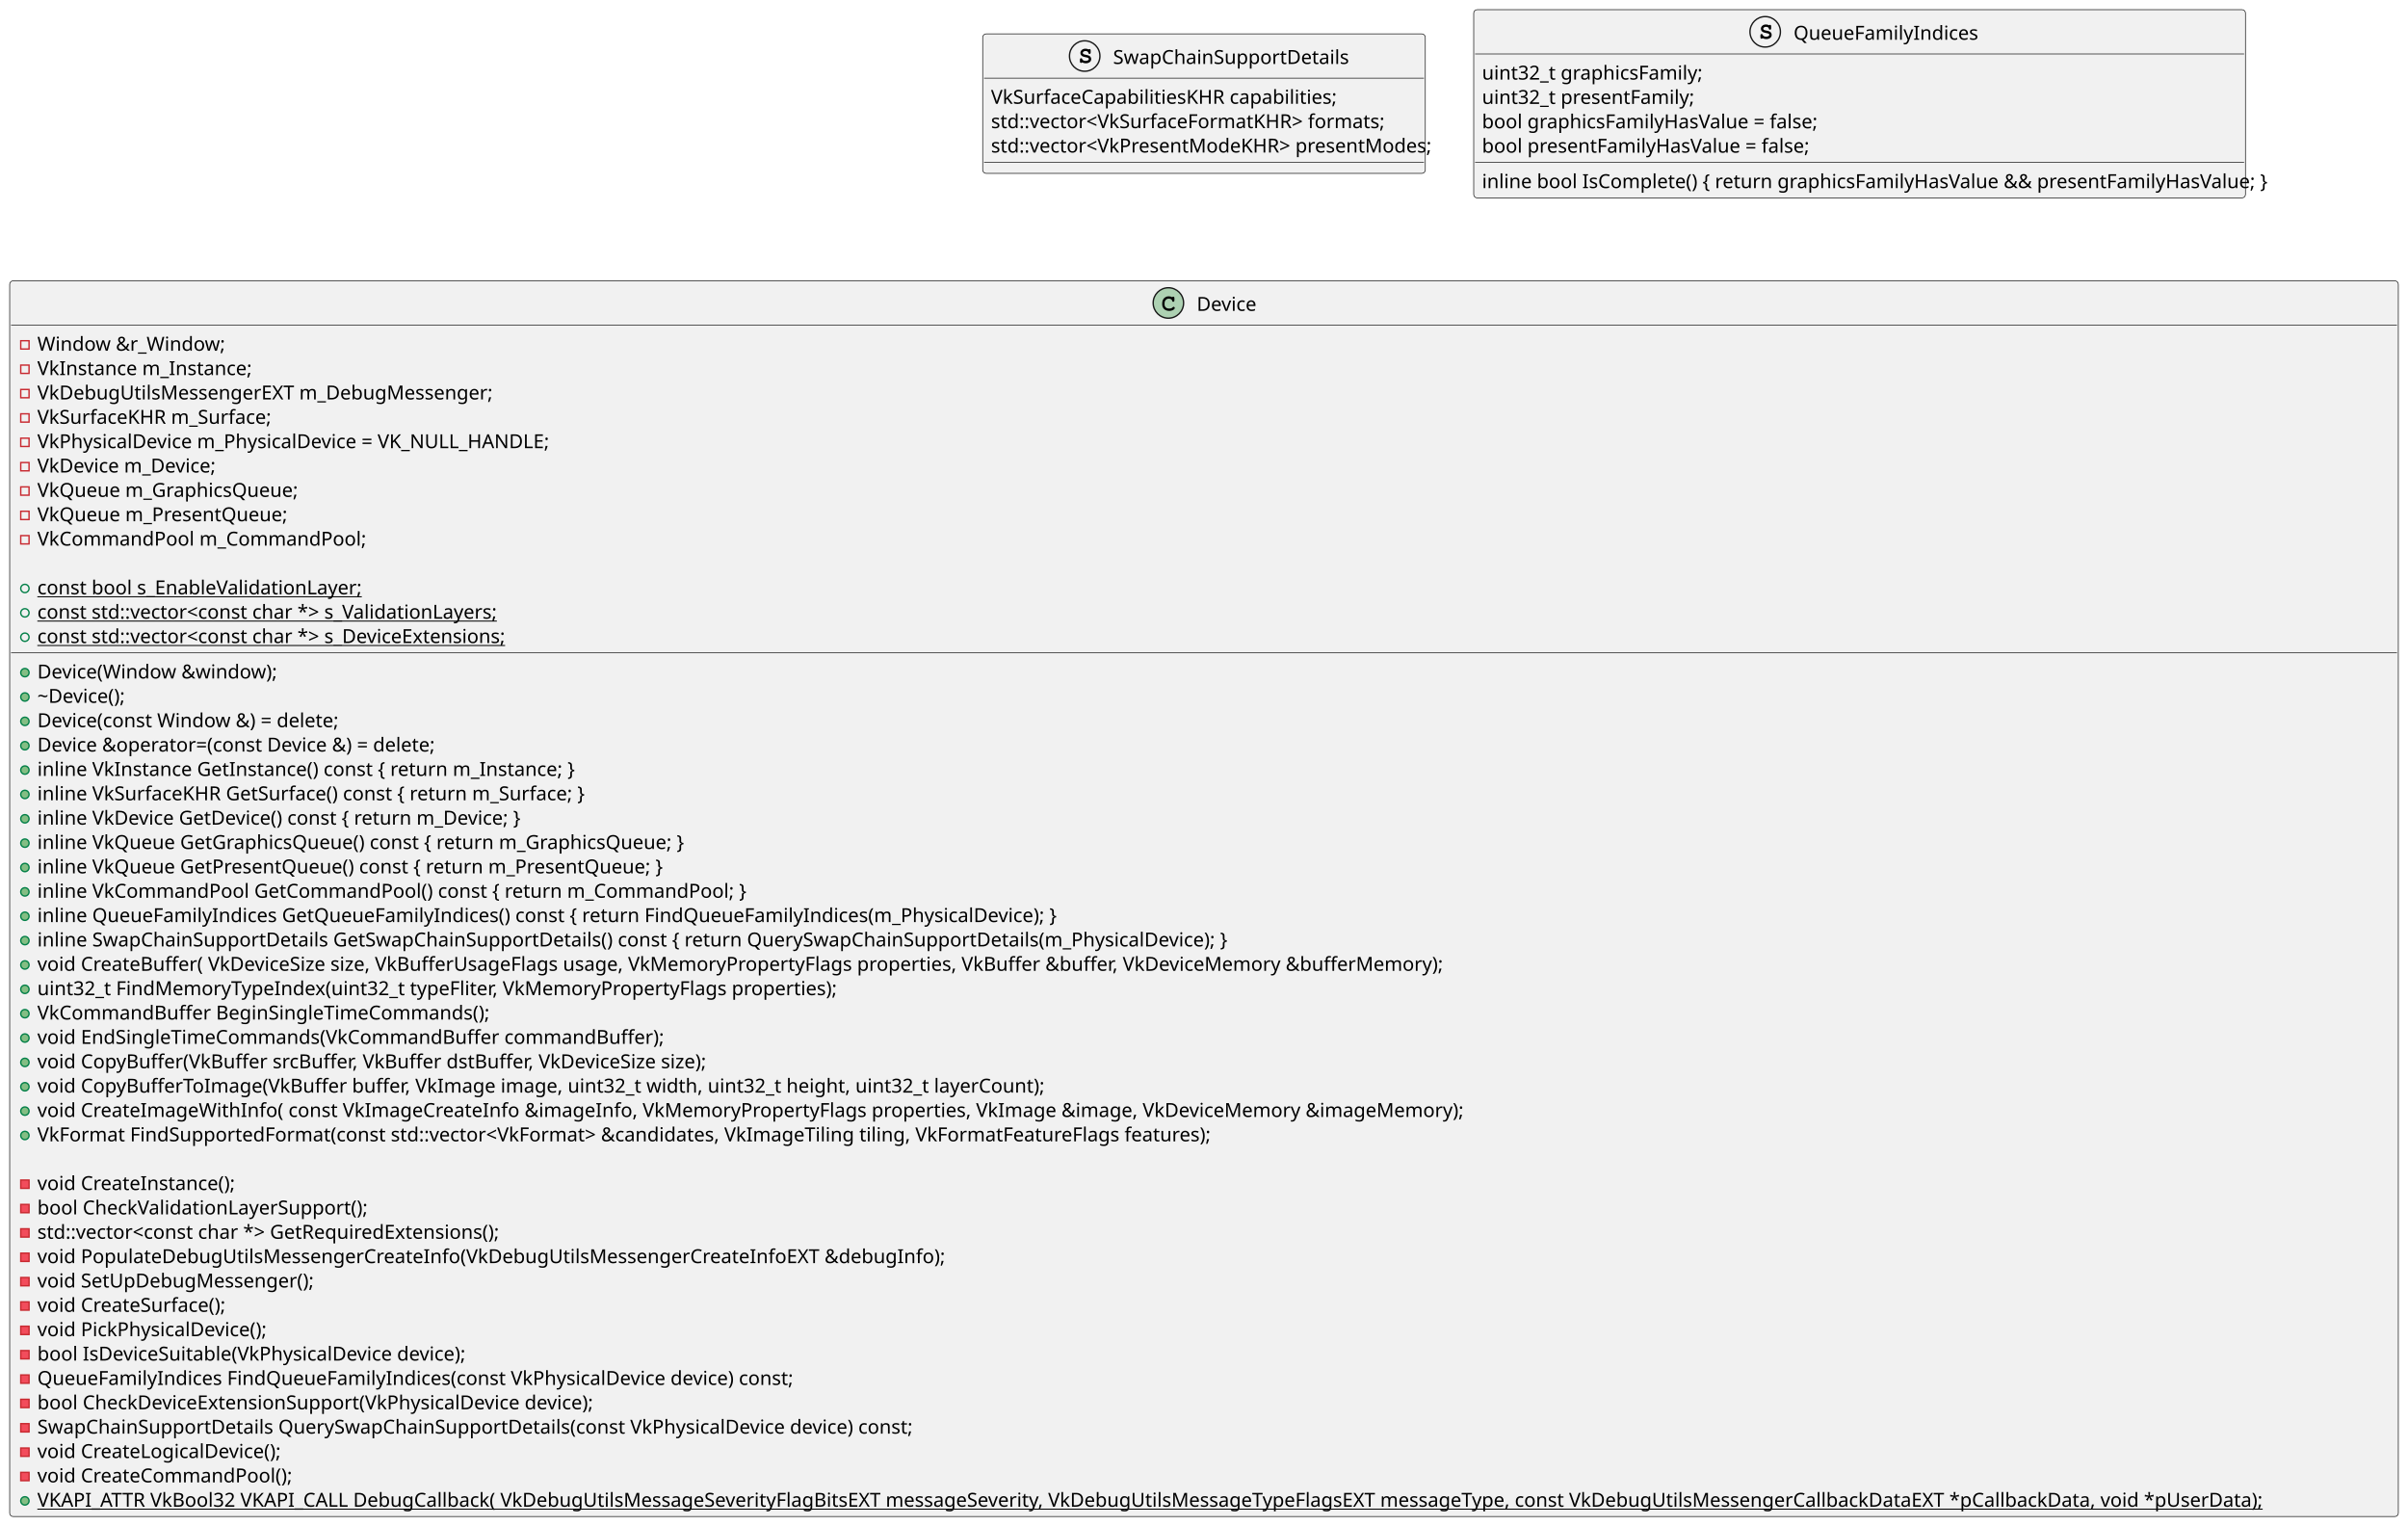
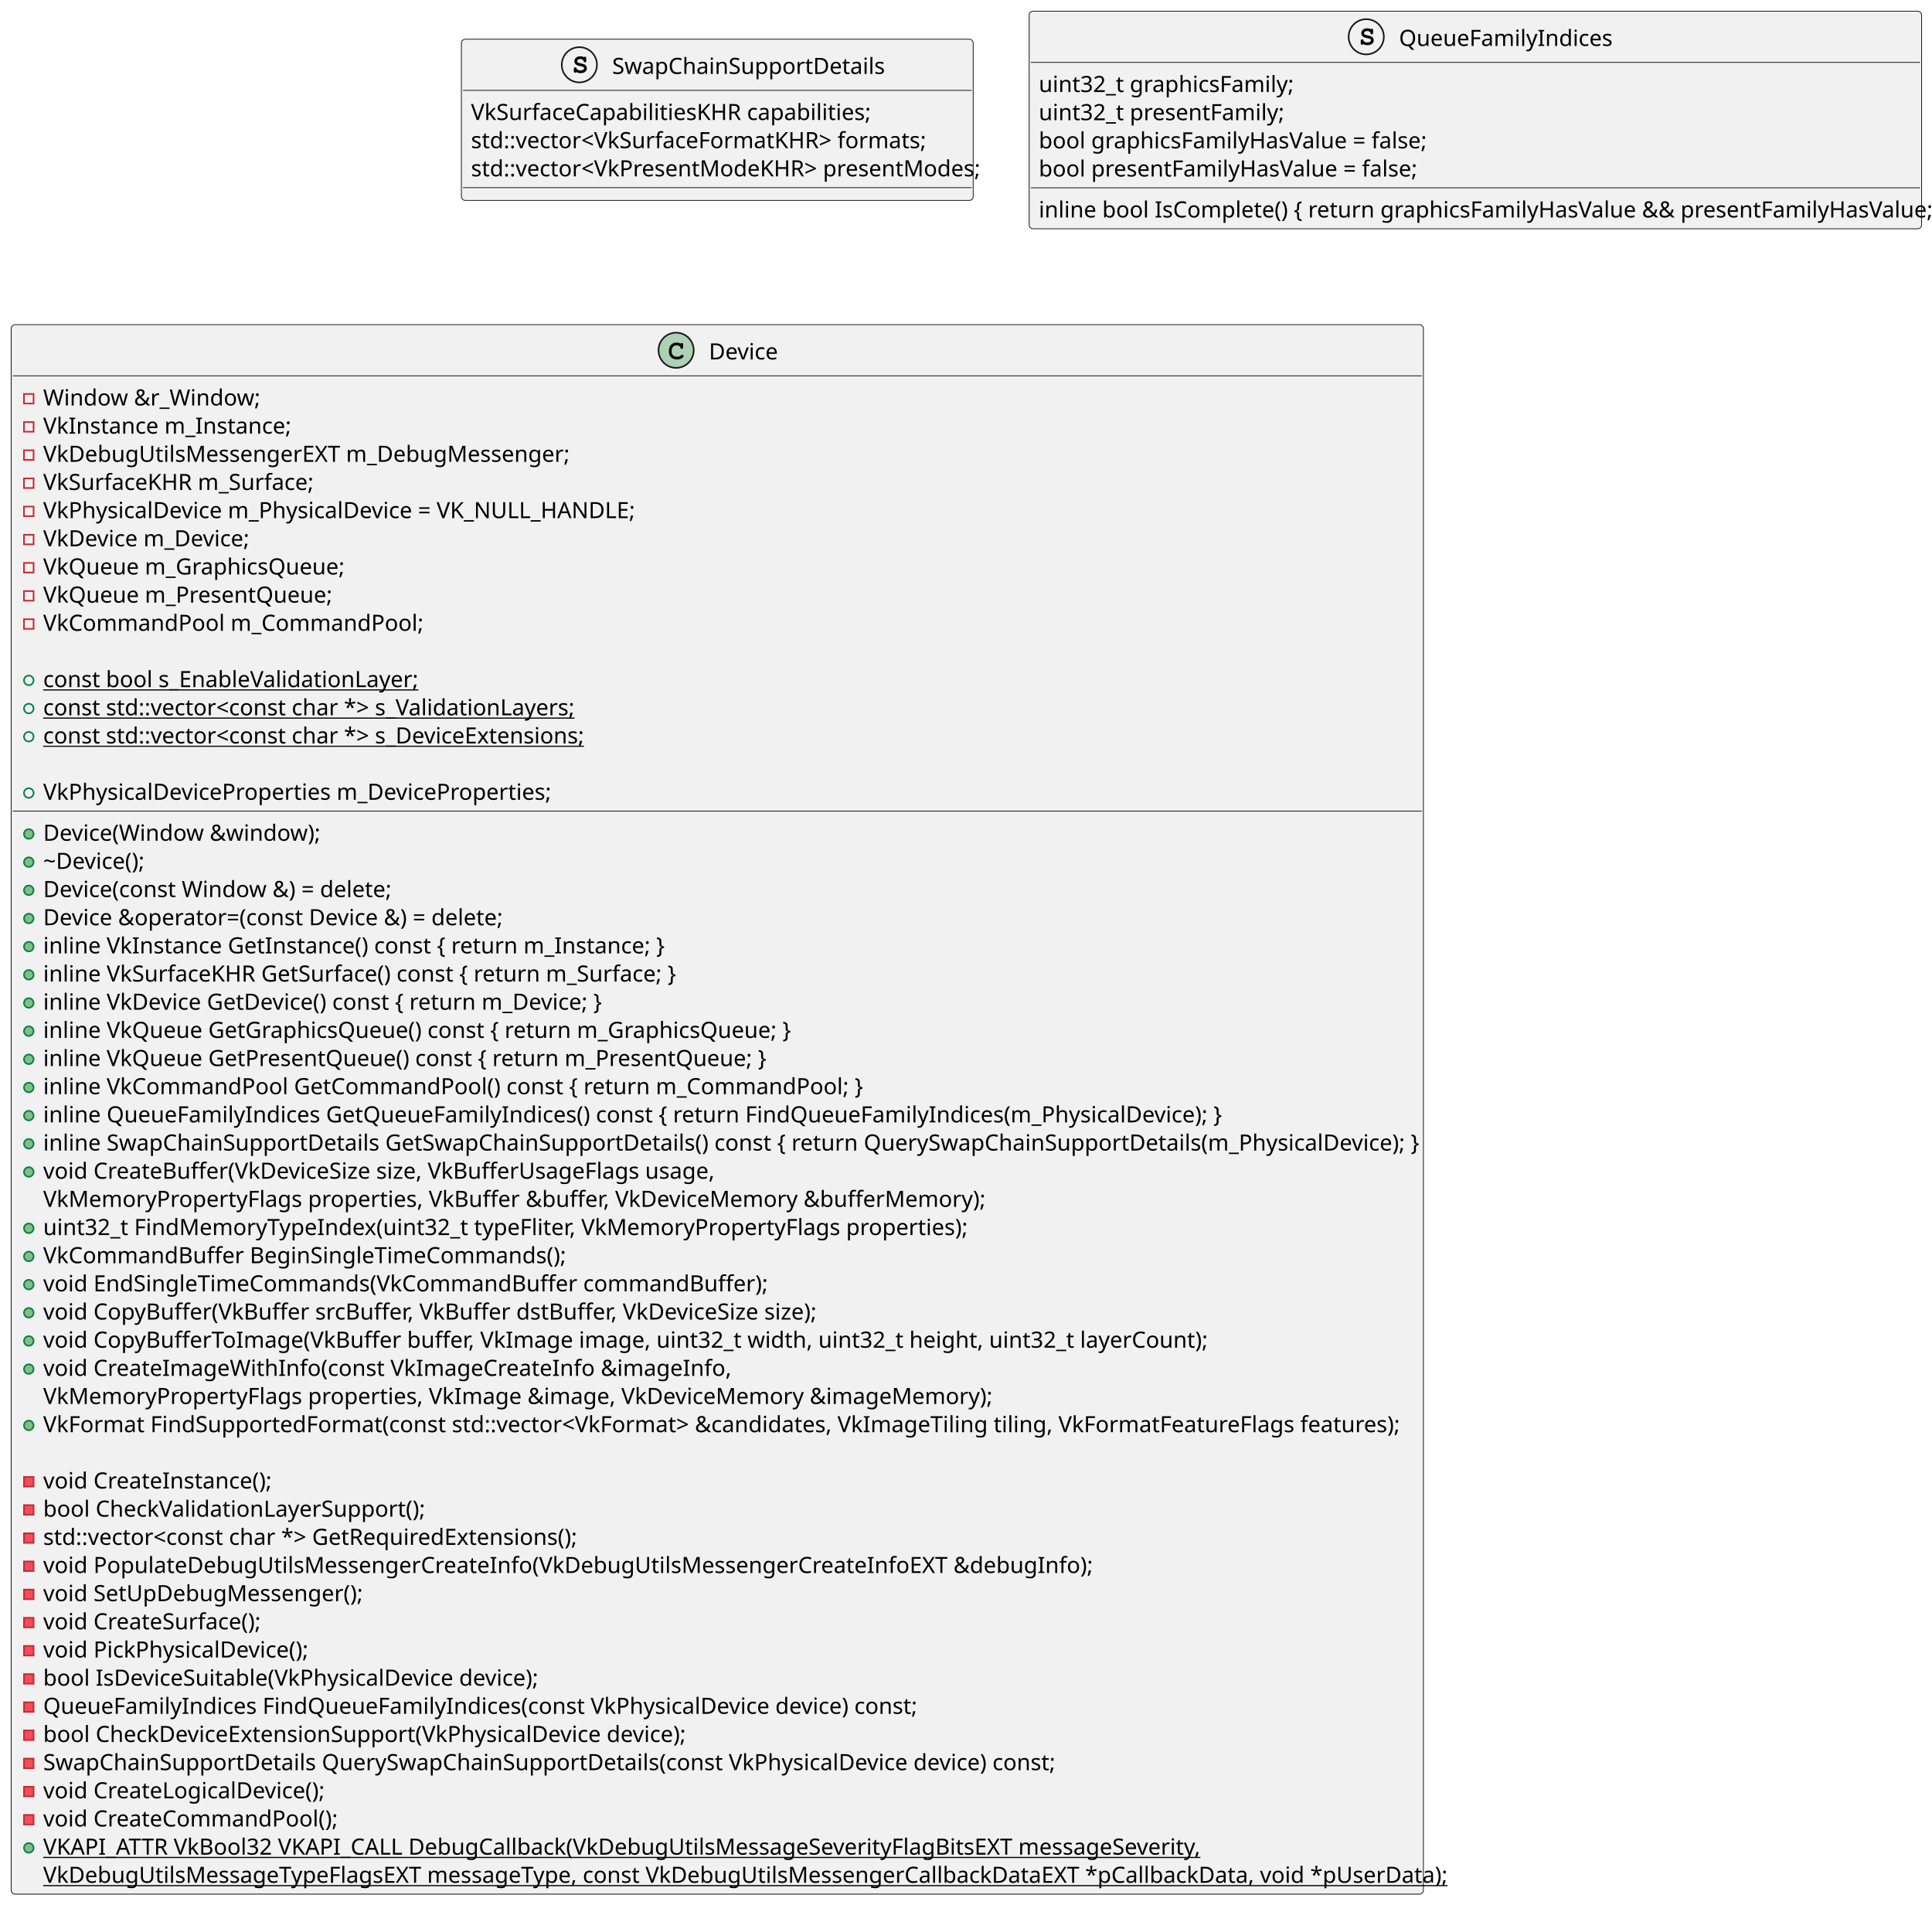
- <svg xmlns="http://www.w3.org/2000/svg" contentStyleType="text/css" height="1103px" preserveAspectRatio="none" style="width:1741px;height:1103px;background:#FFFFFF;" version="1.1" viewBox="0 0 1741 1103" width="1741px" zoomAndPan="magnify">
+ <svg xmlns="http://www.w3.org/2000/svg" contentStyleType="text/css" height="1191px" preserveAspectRatio="none" style="width:1208px;height:1191px;background:#FFFFFF;" version="1.1" viewBox="0 0 1208 1191" width="1208px" zoomAndPan="magnify">
  <defs />
  <g>
    <g id="elem_SwapChainSupportDetails">
-       <rect codeLine="1" fill="#F1F1F1" height="100.828" id="SwapChainSupportDetails" rx="2.5" ry="2.5" style="stroke:#181818;stroke-width:0.5;" width="320" x="710.5" y="24.5" />
-       <ellipse cx="784.25" cy="40.5" fill="#F1F1F1" rx="11" ry="11" style="stroke:#181818;stroke-width:1.0;" />
-       <path d="M782.359,45.062 Q782.141,45.328 782,45.406 Q781.859,45.484 781.672,45.484 Q781.281,45.484 781.031,45.219 Q780.797,44.953 780.797,44.359 L780.797,43.203 Q780.797,42.594 781.031,42.344 Q781.281,42.078 781.672,42.078 Q781.969,42.078 782.172,42.234 Q782.375,42.391 782.484,42.766 Q782.594,43.125 782.703,43.266 Q782.953,43.516 783.562,43.781 Q784.172,44.047 784.906,44.047 Q786.047,44.047 786.766,43.516 Q787.234,43.188 787.234,42.719 Q787.234,42.406 787.016,42.125 Q786.797,41.844 786.281,41.672 Q785.953,41.547 784.797,41.328 Q783.406,41.062 782.688,40.703 Q781.969,40.344 781.547,39.688 Q781.141,39.016 781.141,38.234 Q781.141,37.016 782.156,36.109 Q783.188,35.188 784.828,35.188 Q785.484,35.188 786.031,35.328 Q786.594,35.469 787.062,35.766 Q787.391,35.453 787.719,35.453 Q788.094,35.453 788.328,35.719 Q788.562,35.969 788.562,36.578 L788.562,37.859 Q788.562,38.469 788.328,38.734 Q788.094,38.984 787.719,38.984 Q787.406,38.984 787.172,38.797 Q786.984,38.656 786.891,38.234 Q786.812,37.812 786.672,37.625 Q786.422,37.312 785.938,37.109 Q785.469,36.891 784.828,36.891 Q783.906,36.891 783.375,37.312 Q782.844,37.734 782.844,38.203 Q782.844,38.516 783.062,38.812 Q783.281,39.109 783.703,39.281 Q783.984,39.391 785.281,39.656 Q786.594,39.906 787.297,40.219 Q788,40.516 788.469,41.172 Q788.938,41.828 788.938,42.734 Q788.938,44 788.047,44.75 Q786.859,45.75 785.031,45.75 Q784.328,45.75 783.656,45.578 Q783,45.406 782.359,45.062 Z " fill="#000000" />
-       <text fill="#000000" font-family="sans-serif" font-size="14" lengthAdjust="spacing" textLength="164" x="804.75" y="46.228">SwapChainSupportDetails</text>
-       <line style="stroke:#181818;stroke-width:0.5;" x1="711.5" x2="1029.5" y1="56.5" y2="56.5" />
-       <text fill="#000000" font-family="sans-serif" font-size="14" lengthAdjust="spacing" textLength="244" x="716.5" y="75.033">VkSurfaceCapabilitiesKHR capabilities;</text>
-       <text fill="#000000" font-family="sans-serif" font-size="14" lengthAdjust="spacing" textLength="275" x="716.5" y="92.643">std::vector&lt;VkSurfaceFormatKHR&gt; formats;</text>
-       <text fill="#000000" font-family="sans-serif" font-size="14" lengthAdjust="spacing" textLength="308" x="716.5" y="110.252">std::vector&lt;VkPresentModeKHR&gt; presentModes;</text>
-       <line style="stroke:#181818;stroke-width:0.5;" x1="711.5" x2="1029.5" y1="117.328" y2="117.328" />
+       <rect codeLine="1" fill="#F1F1F1" height="100.828" id="SwapChainSupportDetails" rx="2.5" ry="2.5" style="stroke:#181818;stroke-width:0.5;" width="320" x="288.5" y="24.5" />
+       <ellipse cx="362.25" cy="40.5" fill="#F1F1F1" rx="11" ry="11" style="stroke:#181818;stroke-width:1.0;" />
+       <path d="M360.359,45.062 Q360.141,45.328 360,45.406 Q359.859,45.484 359.672,45.484 Q359.281,45.484 359.031,45.219 Q358.797,44.953 358.797,44.359 L358.797,43.203 Q358.797,42.594 359.031,42.344 Q359.281,42.078 359.672,42.078 Q359.969,42.078 360.172,42.234 Q360.375,42.391 360.484,42.766 Q360.594,43.125 360.703,43.266 Q360.953,43.516 361.562,43.781 Q362.172,44.047 362.906,44.047 Q364.047,44.047 364.766,43.516 Q365.234,43.188 365.234,42.719 Q365.234,42.406 365.016,42.125 Q364.797,41.844 364.281,41.672 Q363.953,41.547 362.797,41.328 Q361.406,41.062 360.688,40.703 Q359.969,40.344 359.547,39.688 Q359.141,39.016 359.141,38.234 Q359.141,37.016 360.156,36.109 Q361.188,35.188 362.828,35.188 Q363.484,35.188 364.031,35.328 Q364.594,35.469 365.062,35.766 Q365.391,35.453 365.719,35.453 Q366.094,35.453 366.328,35.719 Q366.562,35.969 366.562,36.578 L366.562,37.859 Q366.562,38.469 366.328,38.734 Q366.094,38.984 365.719,38.984 Q365.406,38.984 365.172,38.797 Q364.984,38.656 364.891,38.234 Q364.812,37.812 364.672,37.625 Q364.422,37.312 363.938,37.109 Q363.469,36.891 362.828,36.891 Q361.906,36.891 361.375,37.312 Q360.844,37.734 360.844,38.203 Q360.844,38.516 361.062,38.812 Q361.281,39.109 361.703,39.281 Q361.984,39.391 363.281,39.656 Q364.594,39.906 365.297,40.219 Q366,40.516 366.469,41.172 Q366.938,41.828 366.938,42.734 Q366.938,44 366.047,44.75 Q364.859,45.75 363.031,45.75 Q362.328,45.75 361.656,45.578 Q361,45.406 360.359,45.062 Z " fill="#000000" />
+       <text fill="#000000" font-family="sans-serif" font-size="14" lengthAdjust="spacing" textLength="164" x="382.75" y="46.228">SwapChainSupportDetails</text>
+       <line style="stroke:#181818;stroke-width:0.5;" x1="289.5" x2="607.5" y1="56.5" y2="56.5" />
+       <text fill="#000000" font-family="sans-serif" font-size="14" lengthAdjust="spacing" textLength="244" x="294.5" y="75.033">VkSurfaceCapabilitiesKHR capabilities;</text>
+       <text fill="#000000" font-family="sans-serif" font-size="14" lengthAdjust="spacing" textLength="275" x="294.5" y="92.643">std::vector&lt;VkSurfaceFormatKHR&gt; formats;</text>
+       <text fill="#000000" font-family="sans-serif" font-size="14" lengthAdjust="spacing" textLength="308" x="294.5" y="110.252">std::vector&lt;VkPresentModeKHR&gt; presentModes;</text>
+       <line style="stroke:#181818;stroke-width:0.5;" x1="289.5" x2="607.5" y1="117.328" y2="117.328" />
    </g>
    <g id="elem_QueueFamilyIndices">
-       <rect codeLine="8" fill="#F1F1F1" height="136.047" id="QueueFamilyIndices" rx="2.5" ry="2.5" style="stroke:#181818;stroke-width:0.5;" width="558" x="1065.5" y="7" />
-       <ellipse cx="1276.25" cy="23" fill="#F1F1F1" rx="11" ry="11" style="stroke:#181818;stroke-width:1.0;" />
-       <path d="M1274.359,27.562 Q1274.141,27.828 1274,27.906 Q1273.859,27.984 1273.672,27.984 Q1273.281,27.984 1273.031,27.719 Q1272.797,27.453 1272.797,26.859 L1272.797,25.703 Q1272.797,25.094 1273.031,24.844 Q1273.281,24.578 1273.672,24.578 Q1273.969,24.578 1274.172,24.734 Q1274.375,24.891 1274.484,25.266 Q1274.594,25.625 1274.703,25.766 Q1274.953,26.016 1275.562,26.281 Q1276.172,26.547 1276.906,26.547 Q1278.047,26.547 1278.766,26.016 Q1279.234,25.688 1279.234,25.219 Q1279.234,24.906 1279.016,24.625 Q1278.797,24.344 1278.281,24.172 Q1277.953,24.047 1276.797,23.828 Q1275.406,23.562 1274.688,23.203 Q1273.969,22.844 1273.547,22.188 Q1273.141,21.516 1273.141,20.734 Q1273.141,19.516 1274.156,18.609 Q1275.188,17.688 1276.828,17.688 Q1277.484,17.688 1278.031,17.828 Q1278.594,17.969 1279.062,18.266 Q1279.391,17.953 1279.719,17.953 Q1280.094,17.953 1280.328,18.219 Q1280.562,18.469 1280.562,19.078 L1280.562,20.359 Q1280.562,20.969 1280.328,21.234 Q1280.094,21.484 1279.719,21.484 Q1279.406,21.484 1279.172,21.297 Q1278.984,21.156 1278.891,20.734 Q1278.812,20.312 1278.672,20.125 Q1278.422,19.812 1277.938,19.609 Q1277.469,19.391 1276.828,19.391 Q1275.906,19.391 1275.375,19.812 Q1274.844,20.234 1274.844,20.703 Q1274.844,21.016 1275.062,21.312 Q1275.281,21.609 1275.703,21.781 Q1275.984,21.891 1277.281,22.156 Q1278.594,22.406 1279.297,22.719 Q1280,23.016 1280.469,23.672 Q1280.938,24.328 1280.938,25.234 Q1280.938,26.5 1280.047,27.25 Q1278.859,28.25 1277.031,28.25 Q1276.328,28.25 1275.656,28.078 Q1275,27.906 1274.359,27.562 Z " fill="#000000" />
-       <text fill="#000000" font-family="sans-serif" font-size="14" lengthAdjust="spacing" textLength="128" x="1296.75" y="28.729">QueueFamilyIndices</text>
-       <line style="stroke:#181818;stroke-width:0.5;" x1="1066.5" x2="1622.5" y1="39" y2="39" />
-       <text fill="#000000" font-family="sans-serif" font-size="14" lengthAdjust="spacing" textLength="154" x="1071.5" y="57.533">uint32_t graphicsFamily;</text>
-       <text fill="#000000" font-family="sans-serif" font-size="14" lengthAdjust="spacing" textLength="148" x="1071.5" y="75.143">uint32_t presentFamily;</text>
-       <text fill="#000000" font-family="sans-serif" font-size="14" lengthAdjust="spacing" textLength="236" x="1071.5" y="92.752">bool graphicsFamilyHasValue = false;</text>
-       <text fill="#000000" font-family="sans-serif" font-size="14" lengthAdjust="spacing" textLength="230" x="1071.5" y="110.361">bool presentFamilyHasValue = false;</text>
-       <line style="stroke:#181818;stroke-width:0.5;" x1="1066.5" x2="1622.5" y1="117.438" y2="117.438" />
-       <text fill="#000000" font-family="sans-serif" font-size="14" lengthAdjust="spacing" textLength="546" x="1071.5" y="135.971">inline bool IsComplete() { return graphicsFamilyHasValue &amp;&amp; presentFamilyHasValue; }</text>
+       <rect codeLine="8" fill="#F1F1F1" height="136.047" id="QueueFamilyIndices" rx="2.5" ry="2.5" style="stroke:#181818;stroke-width:0.5;" width="558" x="643.5" y="7" />
+       <ellipse cx="854.25" cy="23" fill="#F1F1F1" rx="11" ry="11" style="stroke:#181818;stroke-width:1.0;" />
+       <path d="M852.359,27.562 Q852.141,27.828 852,27.906 Q851.859,27.984 851.672,27.984 Q851.281,27.984 851.031,27.719 Q850.797,27.453 850.797,26.859 L850.797,25.703 Q850.797,25.094 851.031,24.844 Q851.281,24.578 851.672,24.578 Q851.969,24.578 852.172,24.734 Q852.375,24.891 852.484,25.266 Q852.594,25.625 852.703,25.766 Q852.953,26.016 853.562,26.281 Q854.172,26.547 854.906,26.547 Q856.047,26.547 856.766,26.016 Q857.234,25.688 857.234,25.219 Q857.234,24.906 857.016,24.625 Q856.797,24.344 856.281,24.172 Q855.953,24.047 854.797,23.828 Q853.406,23.562 852.688,23.203 Q851.969,22.844 851.547,22.188 Q851.141,21.516 851.141,20.734 Q851.141,19.516 852.156,18.609 Q853.188,17.688 854.828,17.688 Q855.484,17.688 856.031,17.828 Q856.594,17.969 857.062,18.266 Q857.391,17.953 857.719,17.953 Q858.094,17.953 858.328,18.219 Q858.562,18.469 858.562,19.078 L858.562,20.359 Q858.562,20.969 858.328,21.234 Q858.094,21.484 857.719,21.484 Q857.406,21.484 857.172,21.297 Q856.984,21.156 856.891,20.734 Q856.812,20.312 856.672,20.125 Q856.422,19.812 855.938,19.609 Q855.469,19.391 854.828,19.391 Q853.906,19.391 853.375,19.812 Q852.844,20.234 852.844,20.703 Q852.844,21.016 853.062,21.312 Q853.281,21.609 853.703,21.781 Q853.984,21.891 855.281,22.156 Q856.594,22.406 857.297,22.719 Q858,23.016 858.469,23.672 Q858.938,24.328 858.938,25.234 Q858.938,26.5 858.047,27.25 Q856.859,28.25 855.031,28.25 Q854.328,28.25 853.656,28.078 Q853,27.906 852.359,27.562 Z " fill="#000000" />
+       <text fill="#000000" font-family="sans-serif" font-size="14" lengthAdjust="spacing" textLength="128" x="874.75" y="28.729">QueueFamilyIndices</text>
+       <line style="stroke:#181818;stroke-width:0.5;" x1="644.5" x2="1200.5" y1="39" y2="39" />
+       <text fill="#000000" font-family="sans-serif" font-size="14" lengthAdjust="spacing" textLength="154" x="649.5" y="57.533">uint32_t graphicsFamily;</text>
+       <text fill="#000000" font-family="sans-serif" font-size="14" lengthAdjust="spacing" textLength="148" x="649.5" y="75.143">uint32_t presentFamily;</text>
+       <text fill="#000000" font-family="sans-serif" font-size="14" lengthAdjust="spacing" textLength="236" x="649.5" y="92.752">bool graphicsFamilyHasValue = false;</text>
+       <text fill="#000000" font-family="sans-serif" font-size="14" lengthAdjust="spacing" textLength="230" x="649.5" y="110.361">bool presentFamilyHasValue = false;</text>
+       <line style="stroke:#181818;stroke-width:0.5;" x1="644.5" x2="1200.5" y1="117.438" y2="117.438" />
+       <text fill="#000000" font-family="sans-serif" font-size="14" lengthAdjust="spacing" textLength="546" x="649.5" y="135.971">inline bool IsComplete() { return graphicsFamilyHasValue &amp;&amp; presentFamilyHasValue; }</text>
    </g>
    <g id="elem_Device">
-       <rect codeLine="17" fill="#F1F1F1" height="893.25" id="Device" rx="2.5" ry="2.5" style="stroke:#181818;stroke-width:0.5;" width="1727" x="7" y="203" />
-       <ellipse cx="844.75" cy="219" fill="#ADD1B2" rx="11" ry="11" style="stroke:#181818;stroke-width:1.0;" />
-       <path d="M847.516,214.875 Q847.672,214.656 847.859,214.547 Q848.047,214.438 848.266,214.438 Q848.641,214.438 848.875,214.703 Q849.109,214.953 849.109,215.562 L849.109,217.016 Q849.109,217.625 848.875,217.891 Q848.641,218.156 848.266,218.156 Q847.922,218.156 847.719,217.953 Q847.516,217.766 847.406,217.25 Q847.359,216.891 847.172,216.703 Q846.844,216.328 846.234,216.109 Q845.625,215.891 845,215.891 Q844.234,215.891 843.594,216.219 Q842.969,216.547 842.469,217.297 Q841.984,218.047 841.984,219.078 L841.984,220.172 Q841.984,221.406 842.875,222.234 Q843.766,223.047 845.359,223.047 Q846.297,223.047 846.953,222.797 Q847.344,222.641 847.766,222.203 Q848.031,221.938 848.172,221.859 Q848.328,221.781 848.531,221.781 Q848.859,221.781 849.109,222.047 Q849.375,222.297 849.375,222.641 Q849.375,222.984 849.031,223.391 Q848.531,223.969 847.734,224.297 Q846.656,224.75 845.359,224.75 Q843.844,224.75 842.641,224.125 Q841.656,223.625 840.969,222.562 Q840.281,221.484 840.281,220.203 L840.281,219.047 Q840.281,217.719 840.891,216.578 Q841.516,215.422 842.609,214.812 Q843.703,214.188 844.938,214.188 Q845.672,214.188 846.312,214.359 Q846.969,214.516 847.516,214.875 Z " fill="#000000" />
-       <text fill="#000000" font-family="sans-serif" font-size="14" lengthAdjust="spacing" textLength="43" x="865.25" y="224.728">Device</text>
-       <line style="stroke:#181818;stroke-width:0.5;" x1="8" x2="1733" y1="235" y2="235" />
+       <rect codeLine="17" fill="#F1F1F1" height="981.297" id="Device" rx="2.5" ry="2.5" style="stroke:#181818;stroke-width:0.5;" width="883" x="7" y="203" />
+       <ellipse cx="422.75" cy="219" fill="#ADD1B2" rx="11" ry="11" style="stroke:#181818;stroke-width:1.0;" />
+       <path d="M425.516,214.875 Q425.672,214.656 425.859,214.547 Q426.047,214.438 426.266,214.438 Q426.641,214.438 426.875,214.703 Q427.109,214.953 427.109,215.562 L427.109,217.016 Q427.109,217.625 426.875,217.891 Q426.641,218.156 426.266,218.156 Q425.922,218.156 425.719,217.953 Q425.516,217.766 425.406,217.25 Q425.359,216.891 425.172,216.703 Q424.844,216.328 424.234,216.109 Q423.625,215.891 423,215.891 Q422.234,215.891 421.594,216.219 Q420.969,216.547 420.469,217.297 Q419.984,218.047 419.984,219.078 L419.984,220.172 Q419.984,221.406 420.875,222.234 Q421.766,223.047 423.359,223.047 Q424.297,223.047 424.953,222.797 Q425.344,222.641 425.766,222.203 Q426.031,221.938 426.172,221.859 Q426.328,221.781 426.531,221.781 Q426.859,221.781 427.109,222.047 Q427.375,222.297 427.375,222.641 Q427.375,222.984 427.031,223.391 Q426.531,223.969 425.734,224.297 Q424.656,224.75 423.359,224.75 Q421.844,224.75 420.641,224.125 Q419.656,223.625 418.969,222.562 Q418.281,221.484 418.281,220.203 L418.281,219.047 Q418.281,217.719 418.891,216.578 Q419.516,215.422 420.609,214.812 Q421.703,214.188 422.938,214.188 Q423.672,214.188 424.312,214.359 Q424.969,214.516 425.516,214.875 Z " fill="#000000" />
+       <text fill="#000000" font-family="sans-serif" font-size="14" lengthAdjust="spacing" textLength="43" x="443.25" y="224.728">Device</text>
+       <line style="stroke:#181818;stroke-width:0.5;" x1="8" x2="889" y1="235" y2="235" />
      <rect fill="none" height="6" style="stroke:#C82930;stroke-width:1.0;" width="6" x="15" y="246.305" />
      <text fill="#000000" font-family="sans-serif" font-size="14" lengthAdjust="spacing" textLength="128" x="27" y="253.533">Window &amp;r_Window;</text>
      <rect fill="none" height="6" style="stroke:#C82930;stroke-width:1.0;" width="6" x="15" y="263.914" />
      <text fill="#000000" font-family="sans-serif" font-size="14" lengthAdjust="spacing" textLength="149" x="27" y="271.143">VkInstance m_Instance;</text>
      <rect fill="none" height="6" style="stroke:#C82930;stroke-width:1.0;" width="6" x="15" y="281.523" />
      <text fill="#000000" font-family="sans-serif" font-size="14" lengthAdjust="spacing" textLength="319" x="27" y="288.752">VkDebugUtilsMessengerEXT m_DebugMessenger;</text>
      <rect fill="none" height="6" style="stroke:#C82930;stroke-width:1.0;" width="6" x="15" y="299.133" />
      <text fill="#000000" font-family="sans-serif" font-size="14" lengthAdjust="spacing" textLength="169" x="27" y="306.361">VkSurfaceKHR m_Surface;</text>
      <rect fill="none" height="6" style="stroke:#C82930;stroke-width:1.0;" width="6" x="15" y="316.742" />
      <text fill="#000000" font-family="sans-serif" font-size="14" lengthAdjust="spacing" textLength="371" x="27" y="323.971">VkPhysicalDevice m_PhysicalDevice = VK_NULL_HANDLE;</text>
      <rect fill="none" height="6" style="stroke:#C82930;stroke-width:1.0;" width="6" x="15" y="334.352" />
      <text fill="#000000" font-family="sans-serif" font-size="14" lengthAdjust="spacing" textLength="129" x="27" y="341.58">VkDevice m_Device;</text>
      <rect fill="none" height="6" style="stroke:#C82930;stroke-width:1.0;" width="6" x="15" y="351.961" />
      <text fill="#000000" font-family="sans-serif" font-size="14" lengthAdjust="spacing" textLength="186" x="27" y="359.19">VkQueue m_GraphicsQueue;</text>
      <rect fill="none" height="6" style="stroke:#C82930;stroke-width:1.0;" width="6" x="15" y="369.57" />
      <text fill="#000000" font-family="sans-serif" font-size="14" lengthAdjust="spacing" textLength="178" x="27" y="376.799">VkQueue m_PresentQueue;</text>
      <rect fill="none" height="6" style="stroke:#C82930;stroke-width:1.0;" width="6" x="15" y="387.18" />
      <text fill="#000000" font-family="sans-serif" font-size="14" lengthAdjust="spacing" textLength="227" x="27" y="394.408">VkCommandPool m_CommandPool;</text>
      <text fill="#000000" font-family="sans-serif" font-size="14" lengthAdjust="spacing" textLength="4" x="27" y="412.018"> </text>
      <ellipse cx="18" cy="425.398" fill="none" rx="3" ry="3" style="stroke:#038048;stroke-width:1.0;" />
      <text fill="#000000" font-family="sans-serif" font-size="14" lengthAdjust="spacing" text-decoration="underline" textLength="230" x="27" y="429.627">const bool s_EnableValidationLayer;</text>
      <ellipse cx="18" cy="443.008" fill="none" rx="3" ry="3" style="stroke:#038048;stroke-width:1.0;" />
      <text fill="#000000" font-family="sans-serif" font-size="14" lengthAdjust="spacing" text-decoration="underline" textLength="323" x="27" y="447.236">const std::vector&lt;const char *&gt; s_ValidationLayers;</text>
      <ellipse cx="18" cy="460.617" fill="none" rx="3" ry="3" style="stroke:#038048;stroke-width:1.0;" />
      <text fill="#000000" font-family="sans-serif" font-size="14" lengthAdjust="spacing" text-decoration="underline" textLength="329" x="27" y="464.846">const std::vector&lt;const char *&gt; s_DeviceExtensions;</text>
-       <line style="stroke:#181818;stroke-width:0.5;" x1="8" x2="1733" y1="471.922" y2="471.922" />
-       <ellipse cx="18" cy="486.227" fill="#84BE84" rx="3" ry="3" style="stroke:#038048;stroke-width:1.0;" />
-       <text fill="#000000" font-family="sans-serif" font-size="14" lengthAdjust="spacing" textLength="164" x="27" y="490.455">Device(Window &amp;window);</text>
-       <ellipse cx="18" cy="503.836" fill="#84BE84" rx="3" ry="3" style="stroke:#038048;stroke-width:1.0;" />
-       <text fill="#000000" font-family="sans-serif" font-size="14" lengthAdjust="spacing" textLength="65" x="27" y="508.065">~Device();</text>
+       <text fill="#000000" font-family="sans-serif" font-size="14" lengthAdjust="spacing" textLength="4" x="27" y="482.455"> </text>
+       <ellipse cx="18" cy="495.836" fill="none" rx="3" ry="3" style="stroke:#038048;stroke-width:1.0;" />
+       <text fill="#000000" font-family="sans-serif" font-size="14" lengthAdjust="spacing" textLength="311" x="27" y="500.065">VkPhysicalDeviceProperties m_DeviceProperties;</text>
+       <line style="stroke:#181818;stroke-width:0.5;" x1="8" x2="889" y1="507.141" y2="507.141" />
      <ellipse cx="18" cy="521.445" fill="#84BE84" rx="3" ry="3" style="stroke:#038048;stroke-width:1.0;" />
-       <text fill="#000000" font-family="sans-serif" font-size="14" lengthAdjust="spacing" textLength="212" x="27" y="525.674">Device(const Window &amp;) = delete;</text>
+       <text fill="#000000" font-family="sans-serif" font-size="14" lengthAdjust="spacing" textLength="164" x="27" y="525.674">Device(Window &amp;window);</text>
      <ellipse cx="18" cy="539.055" fill="#84BE84" rx="3" ry="3" style="stroke:#038048;stroke-width:1.0;" />
-       <text fill="#000000" font-family="sans-serif" font-size="14" lengthAdjust="spacing" textLength="281" x="27" y="543.283">Device &amp;operator=(const Device &amp;) = delete;</text>
+       <text fill="#000000" font-family="sans-serif" font-size="14" lengthAdjust="spacing" textLength="65" x="27" y="543.283">~Device();</text>
      <ellipse cx="18" cy="556.664" fill="#84BE84" rx="3" ry="3" style="stroke:#038048;stroke-width:1.0;" />
-       <text fill="#000000" font-family="sans-serif" font-size="14" lengthAdjust="spacing" textLength="374" x="27" y="560.893">inline VkInstance GetInstance() const { return m_Instance; }</text>
+       <text fill="#000000" font-family="sans-serif" font-size="14" lengthAdjust="spacing" textLength="212" x="27" y="560.893">Device(const Window &amp;) = delete;</text>
      <ellipse cx="18" cy="574.273" fill="#84BE84" rx="3" ry="3" style="stroke:#038048;stroke-width:1.0;" />
-       <text fill="#000000" font-family="sans-serif" font-size="14" lengthAdjust="spacing" textLength="390" x="27" y="578.502">inline VkSurfaceKHR GetSurface() const { return m_Surface; }</text>
+       <text fill="#000000" font-family="sans-serif" font-size="14" lengthAdjust="spacing" textLength="281" x="27" y="578.502">Device &amp;operator=(const Device &amp;) = delete;</text>
      <ellipse cx="18" cy="591.883" fill="#84BE84" rx="3" ry="3" style="stroke:#038048;stroke-width:1.0;" />
-       <text fill="#000000" font-family="sans-serif" font-size="14" lengthAdjust="spacing" textLength="344" x="27" y="596.111">inline VkDevice GetDevice() const { return m_Device; }</text>
+       <text fill="#000000" font-family="sans-serif" font-size="14" lengthAdjust="spacing" textLength="374" x="27" y="596.111">inline VkInstance GetInstance() const { return m_Instance; }</text>
      <ellipse cx="18" cy="609.492" fill="#84BE84" rx="3" ry="3" style="stroke:#038048;stroke-width:1.0;" />
-       <text fill="#000000" font-family="sans-serif" font-size="14" lengthAdjust="spacing" textLength="458" x="27" y="613.721">inline VkQueue GetGraphicsQueue() const { return m_GraphicsQueue; }</text>
+       <text fill="#000000" font-family="sans-serif" font-size="14" lengthAdjust="spacing" textLength="390" x="27" y="613.721">inline VkSurfaceKHR GetSurface() const { return m_Surface; }</text>
      <ellipse cx="18" cy="627.102" fill="#84BE84" rx="3" ry="3" style="stroke:#038048;stroke-width:1.0;" />
-       <text fill="#000000" font-family="sans-serif" font-size="14" lengthAdjust="spacing" textLength="442" x="27" y="631.33">inline VkQueue GetPresentQueue() const { return m_PresentQueue; }</text>
+       <text fill="#000000" font-family="sans-serif" font-size="14" lengthAdjust="spacing" textLength="344" x="27" y="631.33">inline VkDevice GetDevice() const { return m_Device; }</text>
      <ellipse cx="18" cy="644.711" fill="#84BE84" rx="3" ry="3" style="stroke:#038048;stroke-width:1.0;" />
-       <text fill="#000000" font-family="sans-serif" font-size="14" lengthAdjust="spacing" textLength="491" x="27" y="648.939">inline VkCommandPool GetCommandPool() const { return m_CommandPool; }</text>
+       <text fill="#000000" font-family="sans-serif" font-size="14" lengthAdjust="spacing" textLength="458" x="27" y="648.939">inline VkQueue GetGraphicsQueue() const { return m_GraphicsQueue; }</text>
      <ellipse cx="18" cy="662.32" fill="#84BE84" rx="3" ry="3" style="stroke:#038048;stroke-width:1.0;" />
-       <text fill="#000000" font-family="sans-serif" font-size="14" lengthAdjust="spacing" textLength="716" x="27" y="666.549">inline QueueFamilyIndices GetQueueFamilyIndices() const { return FindQueueFamilyIndices(m_PhysicalDevice); }</text>
+       <text fill="#000000" font-family="sans-serif" font-size="14" lengthAdjust="spacing" textLength="442" x="27" y="666.549">inline VkQueue GetPresentQueue() const { return m_PresentQueue; }</text>
      <ellipse cx="18" cy="679.93" fill="#84BE84" rx="3" ry="3" style="stroke:#038048;stroke-width:1.0;" />
-       <text fill="#000000" font-family="sans-serif" font-size="14" lengthAdjust="spacing" textLength="835" x="27" y="684.158">inline SwapChainSupportDetails GetSwapChainSupportDetails() const { return QuerySwapChainSupportDetails(m_PhysicalDevice); }</text>
+       <text fill="#000000" font-family="sans-serif" font-size="14" lengthAdjust="spacing" textLength="491" x="27" y="684.158">inline VkCommandPool GetCommandPool() const { return m_CommandPool; }</text>
      <ellipse cx="18" cy="697.539" fill="#84BE84" rx="3" ry="3" style="stroke:#038048;stroke-width:1.0;" />
-       <text fill="#000000" font-family="sans-serif" font-size="14" lengthAdjust="spacing" textLength="1122" x="27" y="701.768">void CreateBuffer(        VkDeviceSize size,        VkBufferUsageFlags usage,        VkMemoryPropertyFlags properties,        VkBuffer &amp;buffer,        VkDeviceMemory &amp;bufferMemory);</text>
+       <text fill="#000000" font-family="sans-serif" font-size="14" lengthAdjust="spacing" textLength="716" x="27" y="701.768">inline QueueFamilyIndices GetQueueFamilyIndices() const { return FindQueueFamilyIndices(m_PhysicalDevice); }</text>
      <ellipse cx="18" cy="715.148" fill="#84BE84" rx="3" ry="3" style="stroke:#038048;stroke-width:1.0;" />
-       <text fill="#000000" font-family="sans-serif" font-size="14" lengthAdjust="spacing" textLength="557" x="27" y="719.377">uint32_t FindMemoryTypeIndex(uint32_t typeFliter, VkMemoryPropertyFlags properties);</text>
+       <text fill="#000000" font-family="sans-serif" font-size="14" lengthAdjust="spacing" textLength="835" x="27" y="719.377">inline SwapChainSupportDetails GetSwapChainSupportDetails() const { return QuerySwapChainSupportDetails(m_PhysicalDevice); }</text>
      <ellipse cx="18" cy="732.758" fill="#84BE84" rx="3" ry="3" style="stroke:#038048;stroke-width:1.0;" />
-       <text fill="#000000" font-family="sans-serif" font-size="14" lengthAdjust="spacing" textLength="313" x="27" y="736.986">VkCommandBuffer BeginSingleTimeCommands();</text>
-       <ellipse cx="18" cy="750.367" fill="#84BE84" rx="3" ry="3" style="stroke:#038048;stroke-width:1.0;" />
-       <text fill="#000000" font-family="sans-serif" font-size="14" lengthAdjust="spacing" textLength="431" x="27" y="754.596">void EndSingleTimeCommands(VkCommandBuffer commandBuffer);</text>
+       <text fill="#000000" font-family="sans-serif" font-size="14" lengthAdjust="spacing" textLength="413" x="27" y="736.986">void CreateBuffer(VkDeviceSize size, VkBufferUsageFlags usage,</text>
+       <text fill="#000000" font-family="sans-serif" font-size="14" lengthAdjust="spacing" textLength="561" x="27" y="754.596">VkMemoryPropertyFlags properties, VkBuffer &amp;buffer, VkDeviceMemory &amp;bufferMemory);</text>
      <ellipse cx="18" cy="767.977" fill="#84BE84" rx="3" ry="3" style="stroke:#038048;stroke-width:1.0;" />
-       <text fill="#000000" font-family="sans-serif" font-size="14" lengthAdjust="spacing" textLength="474" x="27" y="772.205">void CopyBuffer(VkBuffer srcBuffer, VkBuffer dstBuffer, VkDeviceSize size);</text>
+       <text fill="#000000" font-family="sans-serif" font-size="14" lengthAdjust="spacing" textLength="557" x="27" y="772.205">uint32_t FindMemoryTypeIndex(uint32_t typeFliter, VkMemoryPropertyFlags properties);</text>
      <ellipse cx="18" cy="785.586" fill="#84BE84" rx="3" ry="3" style="stroke:#038048;stroke-width:1.0;" />
-       <text fill="#000000" font-family="sans-serif" font-size="14" lengthAdjust="spacing" textLength="698" x="27" y="789.814">void CopyBufferToImage(VkBuffer buffer, VkImage image, uint32_t width, uint32_t height, uint32_t layerCount);</text>
+       <text fill="#000000" font-family="sans-serif" font-size="14" lengthAdjust="spacing" textLength="313" x="27" y="789.814">VkCommandBuffer BeginSingleTimeCommands();</text>
      <ellipse cx="18" cy="803.195" fill="#84BE84" rx="3" ry="3" style="stroke:#038048;stroke-width:1.0;" />
-       <text fill="#000000" font-family="sans-serif" font-size="14" lengthAdjust="spacing" textLength="1086" x="27" y="807.424">void CreateImageWithInfo(        const VkImageCreateInfo &amp;imageInfo,        VkMemoryPropertyFlags properties,        VkImage &amp;image,        VkDeviceMemory &amp;imageMemory);</text>
+       <text fill="#000000" font-family="sans-serif" font-size="14" lengthAdjust="spacing" textLength="431" x="27" y="807.424">void EndSingleTimeCommands(VkCommandBuffer commandBuffer);</text>
      <ellipse cx="18" cy="820.805" fill="#84BE84" rx="3" ry="3" style="stroke:#038048;stroke-width:1.0;" />
-       <text fill="#000000" font-family="sans-serif" font-size="14" lengthAdjust="spacing" textLength="820" x="27" y="825.033">VkFormat FindSupportedFormat(const std::vector&lt;VkFormat&gt; &amp;candidates, VkImageTiling tiling, VkFormatFeatureFlags features);</text>
-       <text fill="#000000" font-family="sans-serif" font-size="14" lengthAdjust="spacing" textLength="4" x="27" y="842.643"> </text>
-       <rect fill="#F24D5C" height="6" style="stroke:#C82930;stroke-width:1.0;" width="6" x="15" y="853.023" />
-       <text fill="#000000" font-family="sans-serif" font-size="14" lengthAdjust="spacing" textLength="140" x="27" y="860.252">void CreateInstance();</text>
-       <rect fill="#F24D5C" height="6" style="stroke:#C82930;stroke-width:1.0;" width="6" x="15" y="870.633" />
-       <text fill="#000000" font-family="sans-serif" font-size="14" lengthAdjust="spacing" textLength="233" x="27" y="877.861">bool CheckValidationLayerSupport();</text>
-       <rect fill="#F24D5C" height="6" style="stroke:#C82930;stroke-width:1.0;" width="6" x="15" y="888.242" />
-       <text fill="#000000" font-family="sans-serif" font-size="14" lengthAdjust="spacing" textLength="324" x="27" y="895.471">std::vector&lt;const char *&gt; GetRequiredExtensions();</text>
-       <rect fill="#F24D5C" height="6" style="stroke:#C82930;stroke-width:1.0;" width="6" x="15" y="905.852" />
-       <text fill="#000000" font-family="sans-serif" font-size="14" lengthAdjust="spacing" textLength="626" x="27" y="913.08">void PopulateDebugUtilsMessengerCreateInfo(VkDebugUtilsMessengerCreateInfoEXT &amp;debugInfo);</text>
+       <text fill="#000000" font-family="sans-serif" font-size="14" lengthAdjust="spacing" textLength="474" x="27" y="825.033">void CopyBuffer(VkBuffer srcBuffer, VkBuffer dstBuffer, VkDeviceSize size);</text>
+       <ellipse cx="18" cy="838.414" fill="#84BE84" rx="3" ry="3" style="stroke:#038048;stroke-width:1.0;" />
+       <text fill="#000000" font-family="sans-serif" font-size="14" lengthAdjust="spacing" textLength="698" x="27" y="842.643">void CopyBufferToImage(VkBuffer buffer, VkImage image, uint32_t width, uint32_t height, uint32_t layerCount);</text>
+       <ellipse cx="18" cy="856.023" fill="#84BE84" rx="3" ry="3" style="stroke:#038048;stroke-width:1.0;" />
+       <text fill="#000000" font-family="sans-serif" font-size="14" lengthAdjust="spacing" textLength="403" x="27" y="860.252">void CreateImageWithInfo(const VkImageCreateInfo &amp;imageInfo,</text>
+       <text fill="#000000" font-family="sans-serif" font-size="14" lengthAdjust="spacing" textLength="563" x="27" y="877.861">VkMemoryPropertyFlags properties, VkImage &amp;image, VkDeviceMemory &amp;imageMemory);</text>
+       <ellipse cx="18" cy="891.242" fill="#84BE84" rx="3" ry="3" style="stroke:#038048;stroke-width:1.0;" />
+       <text fill="#000000" font-family="sans-serif" font-size="14" lengthAdjust="spacing" textLength="820" x="27" y="895.471">VkFormat FindSupportedFormat(const std::vector&lt;VkFormat&gt; &amp;candidates, VkImageTiling tiling, VkFormatFeatureFlags features);</text>
+       <text fill="#000000" font-family="sans-serif" font-size="14" lengthAdjust="spacing" textLength="4" x="27" y="913.08"> </text>
      <rect fill="#F24D5C" height="6" style="stroke:#C82930;stroke-width:1.0;" width="6" x="15" y="923.461" />
-       <text fill="#000000" font-family="sans-serif" font-size="14" lengthAdjust="spacing" textLength="194" x="27" y="930.689">void SetUpDebugMessenger();</text>
+       <text fill="#000000" font-family="sans-serif" font-size="14" lengthAdjust="spacing" textLength="140" x="27" y="930.689">void CreateInstance();</text>
      <rect fill="#F24D5C" height="6" style="stroke:#C82930;stroke-width:1.0;" width="6" x="15" y="941.07" />
-       <text fill="#000000" font-family="sans-serif" font-size="14" lengthAdjust="spacing" textLength="136" x="27" y="948.299">void CreateSurface();</text>
+       <text fill="#000000" font-family="sans-serif" font-size="14" lengthAdjust="spacing" textLength="233" x="27" y="948.299">bool CheckValidationLayerSupport();</text>
      <rect fill="#F24D5C" height="6" style="stroke:#C82930;stroke-width:1.0;" width="6" x="15" y="958.68" />
-       <text fill="#000000" font-family="sans-serif" font-size="14" lengthAdjust="spacing" textLength="165" x="27" y="965.908">void PickPhysicalDevice();</text>
+       <text fill="#000000" font-family="sans-serif" font-size="14" lengthAdjust="spacing" textLength="324" x="27" y="965.908">std::vector&lt;const char *&gt; GetRequiredExtensions();</text>
      <rect fill="#F24D5C" height="6" style="stroke:#C82930;stroke-width:1.0;" width="6" x="15" y="976.289" />
-       <text fill="#000000" font-family="sans-serif" font-size="14" lengthAdjust="spacing" textLength="305" x="27" y="983.518">bool IsDeviceSuitable(VkPhysicalDevice device);</text>
+       <text fill="#000000" font-family="sans-serif" font-size="14" lengthAdjust="spacing" textLength="626" x="27" y="983.518">void PopulateDebugUtilsMessengerCreateInfo(VkDebugUtilsMessengerCreateInfoEXT &amp;debugInfo);</text>
      <rect fill="#F24D5C" height="6" style="stroke:#C82930;stroke-width:1.0;" width="6" x="15" y="993.898" />
-       <text fill="#000000" font-family="sans-serif" font-size="14" lengthAdjust="spacing" textLength="534" x="27" y="1001.127">QueueFamilyIndices FindQueueFamilyIndices(const VkPhysicalDevice device) const;</text>
+       <text fill="#000000" font-family="sans-serif" font-size="14" lengthAdjust="spacing" textLength="194" x="27" y="1001.127">void SetUpDebugMessenger();</text>
      <rect fill="#F24D5C" height="6" style="stroke:#C82930;stroke-width:1.0;" width="6" x="15" y="1011.508" />
-       <text fill="#000000" font-family="sans-serif" font-size="14" lengthAdjust="spacing" textLength="395" x="27" y="1018.736">bool CheckDeviceExtensionSupport(VkPhysicalDevice device);</text>
+       <text fill="#000000" font-family="sans-serif" font-size="14" lengthAdjust="spacing" textLength="136" x="27" y="1018.736">void CreateSurface();</text>
      <rect fill="#F24D5C" height="6" style="stroke:#C82930;stroke-width:1.0;" width="6" x="15" y="1029.117" />
-       <text fill="#000000" font-family="sans-serif" font-size="14" lengthAdjust="spacing" textLength="617" x="27" y="1036.346">SwapChainSupportDetails QuerySwapChainSupportDetails(const VkPhysicalDevice device) const;</text>
+       <text fill="#000000" font-family="sans-serif" font-size="14" lengthAdjust="spacing" textLength="165" x="27" y="1036.346">void PickPhysicalDevice();</text>
      <rect fill="#F24D5C" height="6" style="stroke:#C82930;stroke-width:1.0;" width="6" x="15" y="1046.727" />
-       <text fill="#000000" font-family="sans-serif" font-size="14" lengthAdjust="spacing" textLength="175" x="27" y="1053.955">void CreateLogicalDevice();</text>
+       <text fill="#000000" font-family="sans-serif" font-size="14" lengthAdjust="spacing" textLength="305" x="27" y="1053.955">bool IsDeviceSuitable(VkPhysicalDevice device);</text>
      <rect fill="#F24D5C" height="6" style="stroke:#C82930;stroke-width:1.0;" width="6" x="15" y="1064.336" />
-       <text fill="#000000" font-family="sans-serif" font-size="14" lengthAdjust="spacing" textLength="179" x="27" y="1071.564">void CreateCommandPool();</text>
-       <ellipse cx="18" cy="1084.945" fill="#84BE84" rx="3" ry="3" style="stroke:#038048;stroke-width:1.0;" />
-       <text fill="#000000" font-family="sans-serif" font-size="14" lengthAdjust="spacing" text-decoration="underline" textLength="1701" x="27" y="1089.174">VKAPI_ATTR VkBool32 VKAPI_CALL DebugCallback(        VkDebugUtilsMessageSeverityFlagBitsEXT messageSeverity,        VkDebugUtilsMessageTypeFlagsEXT messageType,        const VkDebugUtilsMessengerCallbackDataEXT *pCallbackData,        void *pUserData);</text>
+       <text fill="#000000" font-family="sans-serif" font-size="14" lengthAdjust="spacing" textLength="534" x="27" y="1071.564">QueueFamilyIndices FindQueueFamilyIndices(const VkPhysicalDevice device) const;</text>
+       <rect fill="#F24D5C" height="6" style="stroke:#C82930;stroke-width:1.0;" width="6" x="15" y="1081.945" />
+       <text fill="#000000" font-family="sans-serif" font-size="14" lengthAdjust="spacing" textLength="395" x="27" y="1089.174">bool CheckDeviceExtensionSupport(VkPhysicalDevice device);</text>
+       <rect fill="#F24D5C" height="6" style="stroke:#C82930;stroke-width:1.0;" width="6" x="15" y="1099.555" />
+       <text fill="#000000" font-family="sans-serif" font-size="14" lengthAdjust="spacing" textLength="617" x="27" y="1106.783">SwapChainSupportDetails QuerySwapChainSupportDetails(const VkPhysicalDevice device) const;</text>
+       <rect fill="#F24D5C" height="6" style="stroke:#C82930;stroke-width:1.0;" width="6" x="15" y="1117.164" />
+       <text fill="#000000" font-family="sans-serif" font-size="14" lengthAdjust="spacing" textLength="175" x="27" y="1124.393">void CreateLogicalDevice();</text>
+       <rect fill="#F24D5C" height="6" style="stroke:#C82930;stroke-width:1.0;" width="6" x="15" y="1134.773" />
+       <text fill="#000000" font-family="sans-serif" font-size="14" lengthAdjust="spacing" textLength="179" x="27" y="1142.002">void CreateCommandPool();</text>
+       <ellipse cx="18" cy="1155.383" fill="#84BE84" rx="3" ry="3" style="stroke:#038048;stroke-width:1.0;" />
+       <text fill="#000000" font-family="sans-serif" font-size="14" lengthAdjust="spacing" text-decoration="underline" textLength="724" x="27" y="1159.611">VKAPI_ATTR VkBool32 VKAPI_CALL DebugCallback(VkDebugUtilsMessageSeverityFlagBitsEXT messageSeverity,</text>
+       <text fill="#000000" font-family="sans-serif" font-size="14" lengthAdjust="spacing" text-decoration="underline" textLength="857" x="27" y="1177.221">VkDebugUtilsMessageTypeFlagsEXT messageType, const VkDebugUtilsMessengerCallbackDataEXT *pCallbackData, void *pUserData);</text>
    </g>
  </g>
</svg>
